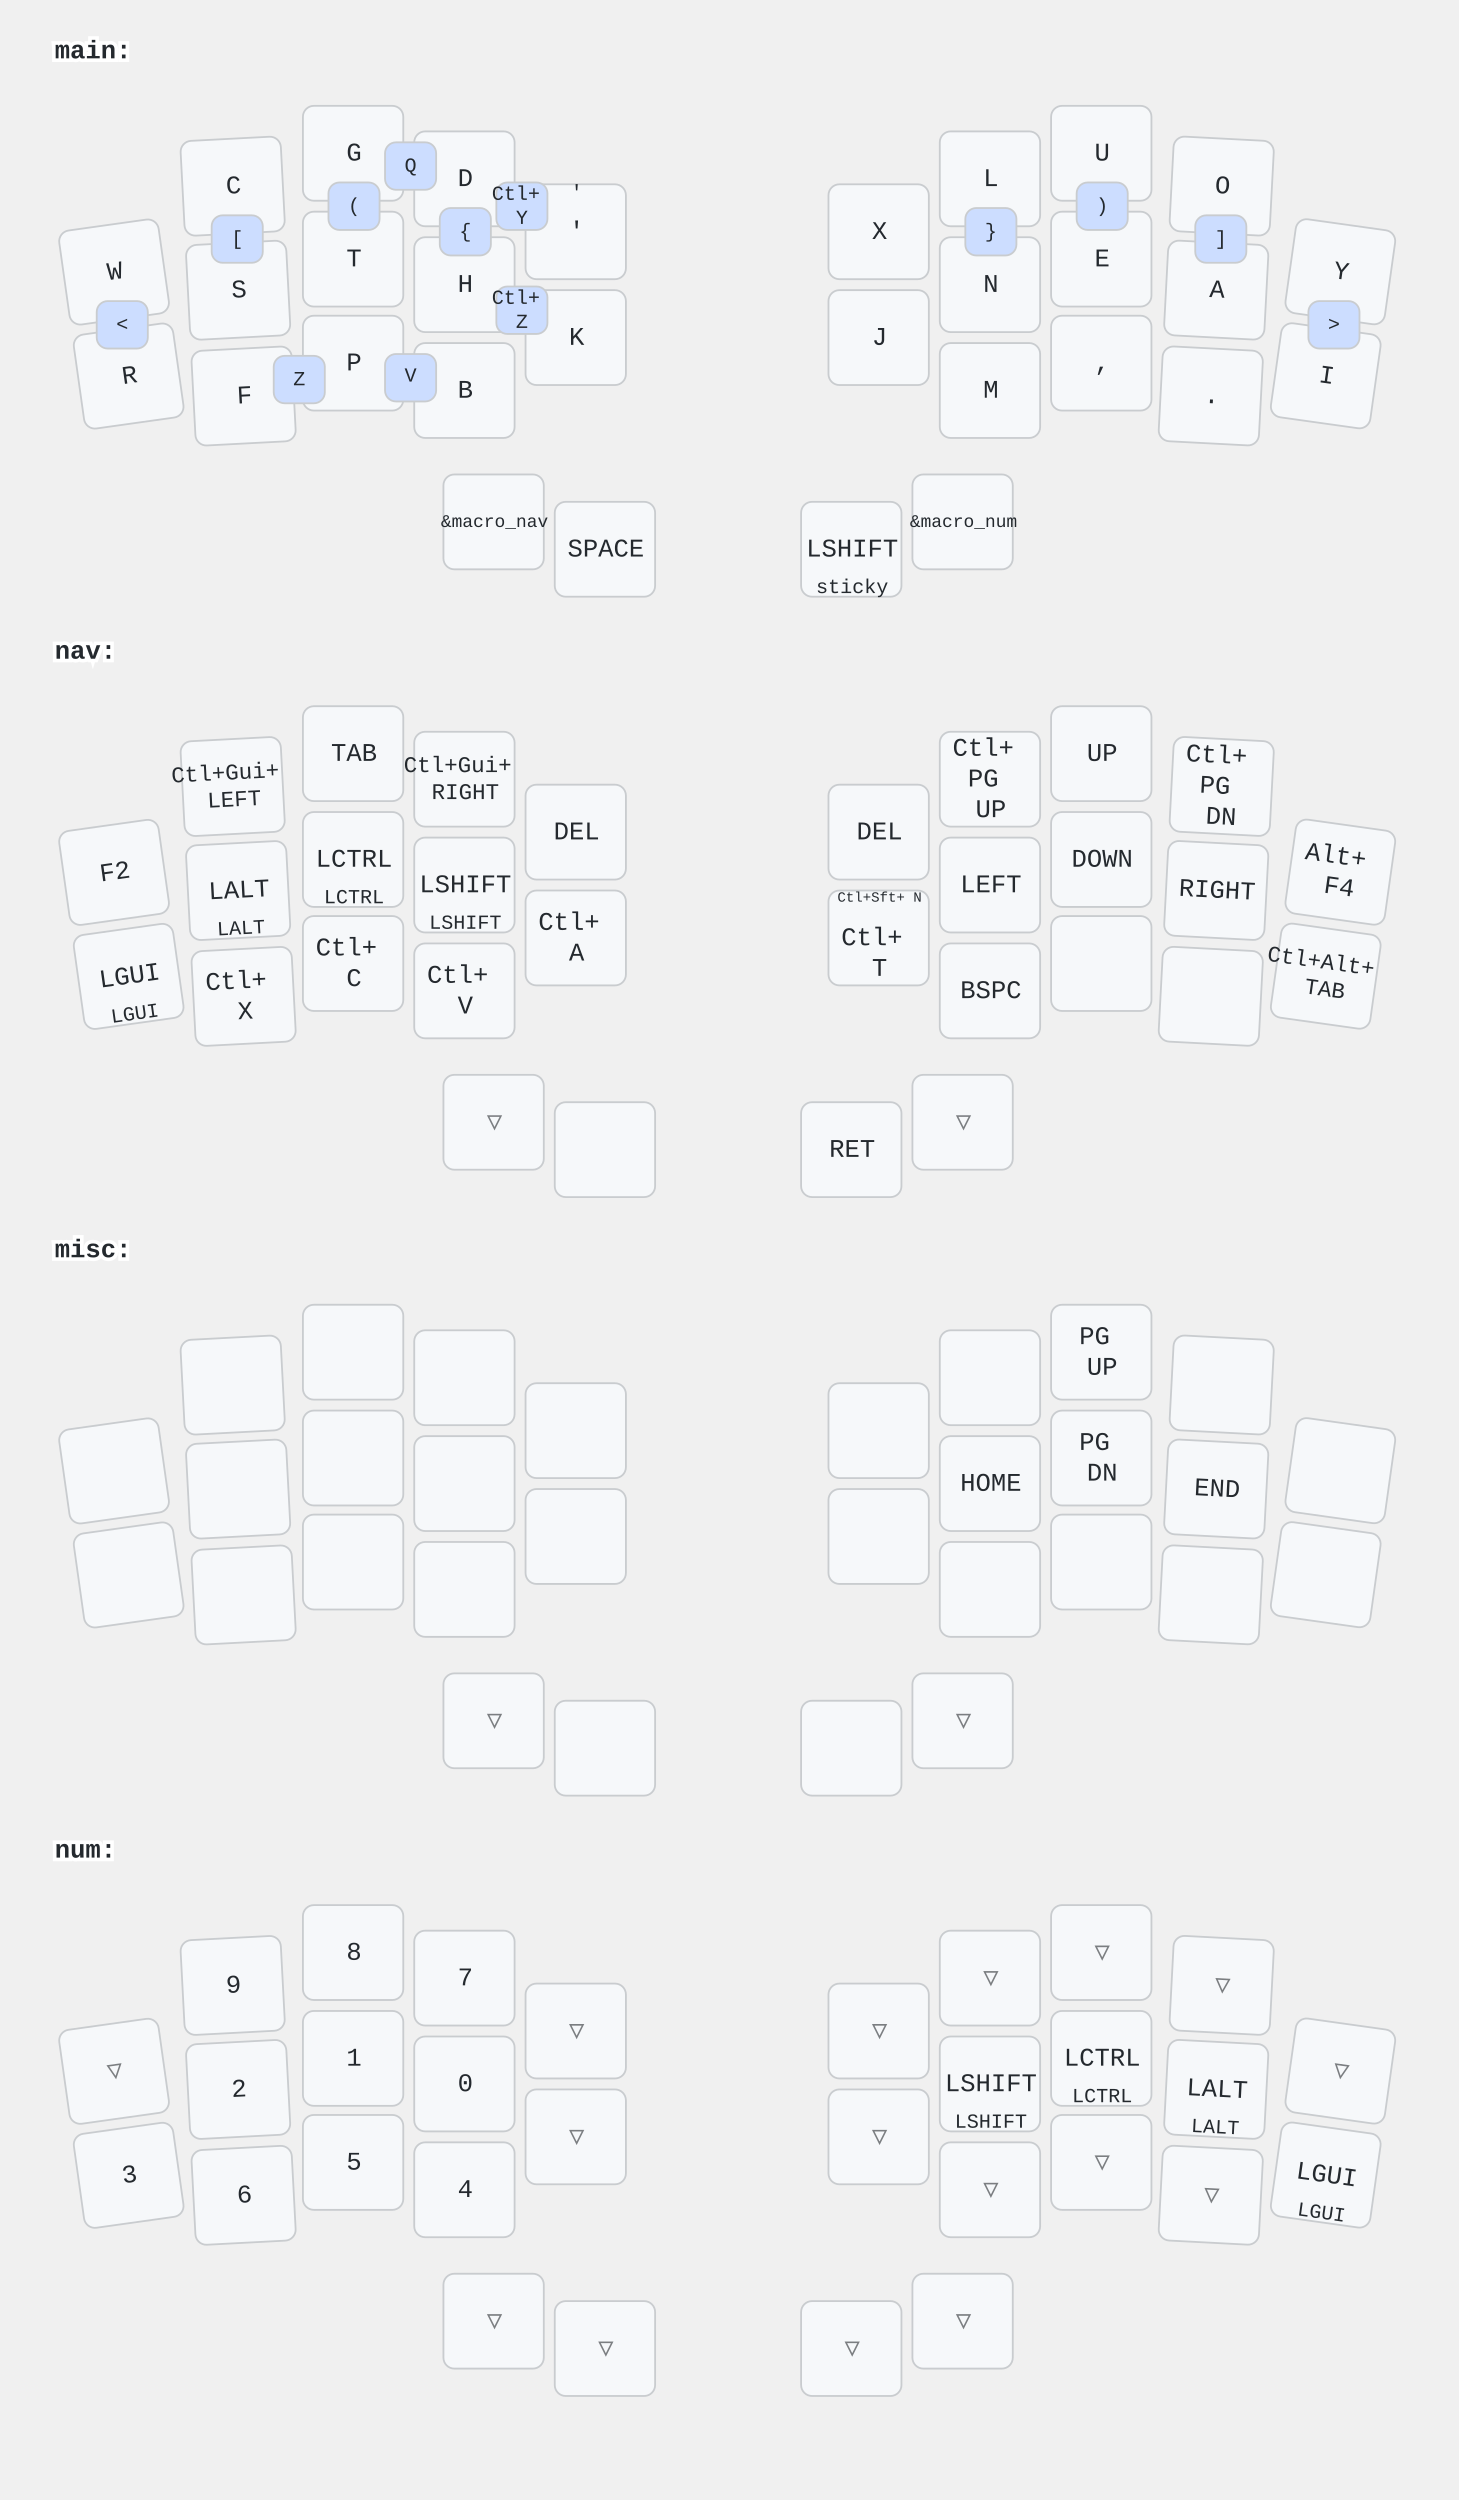
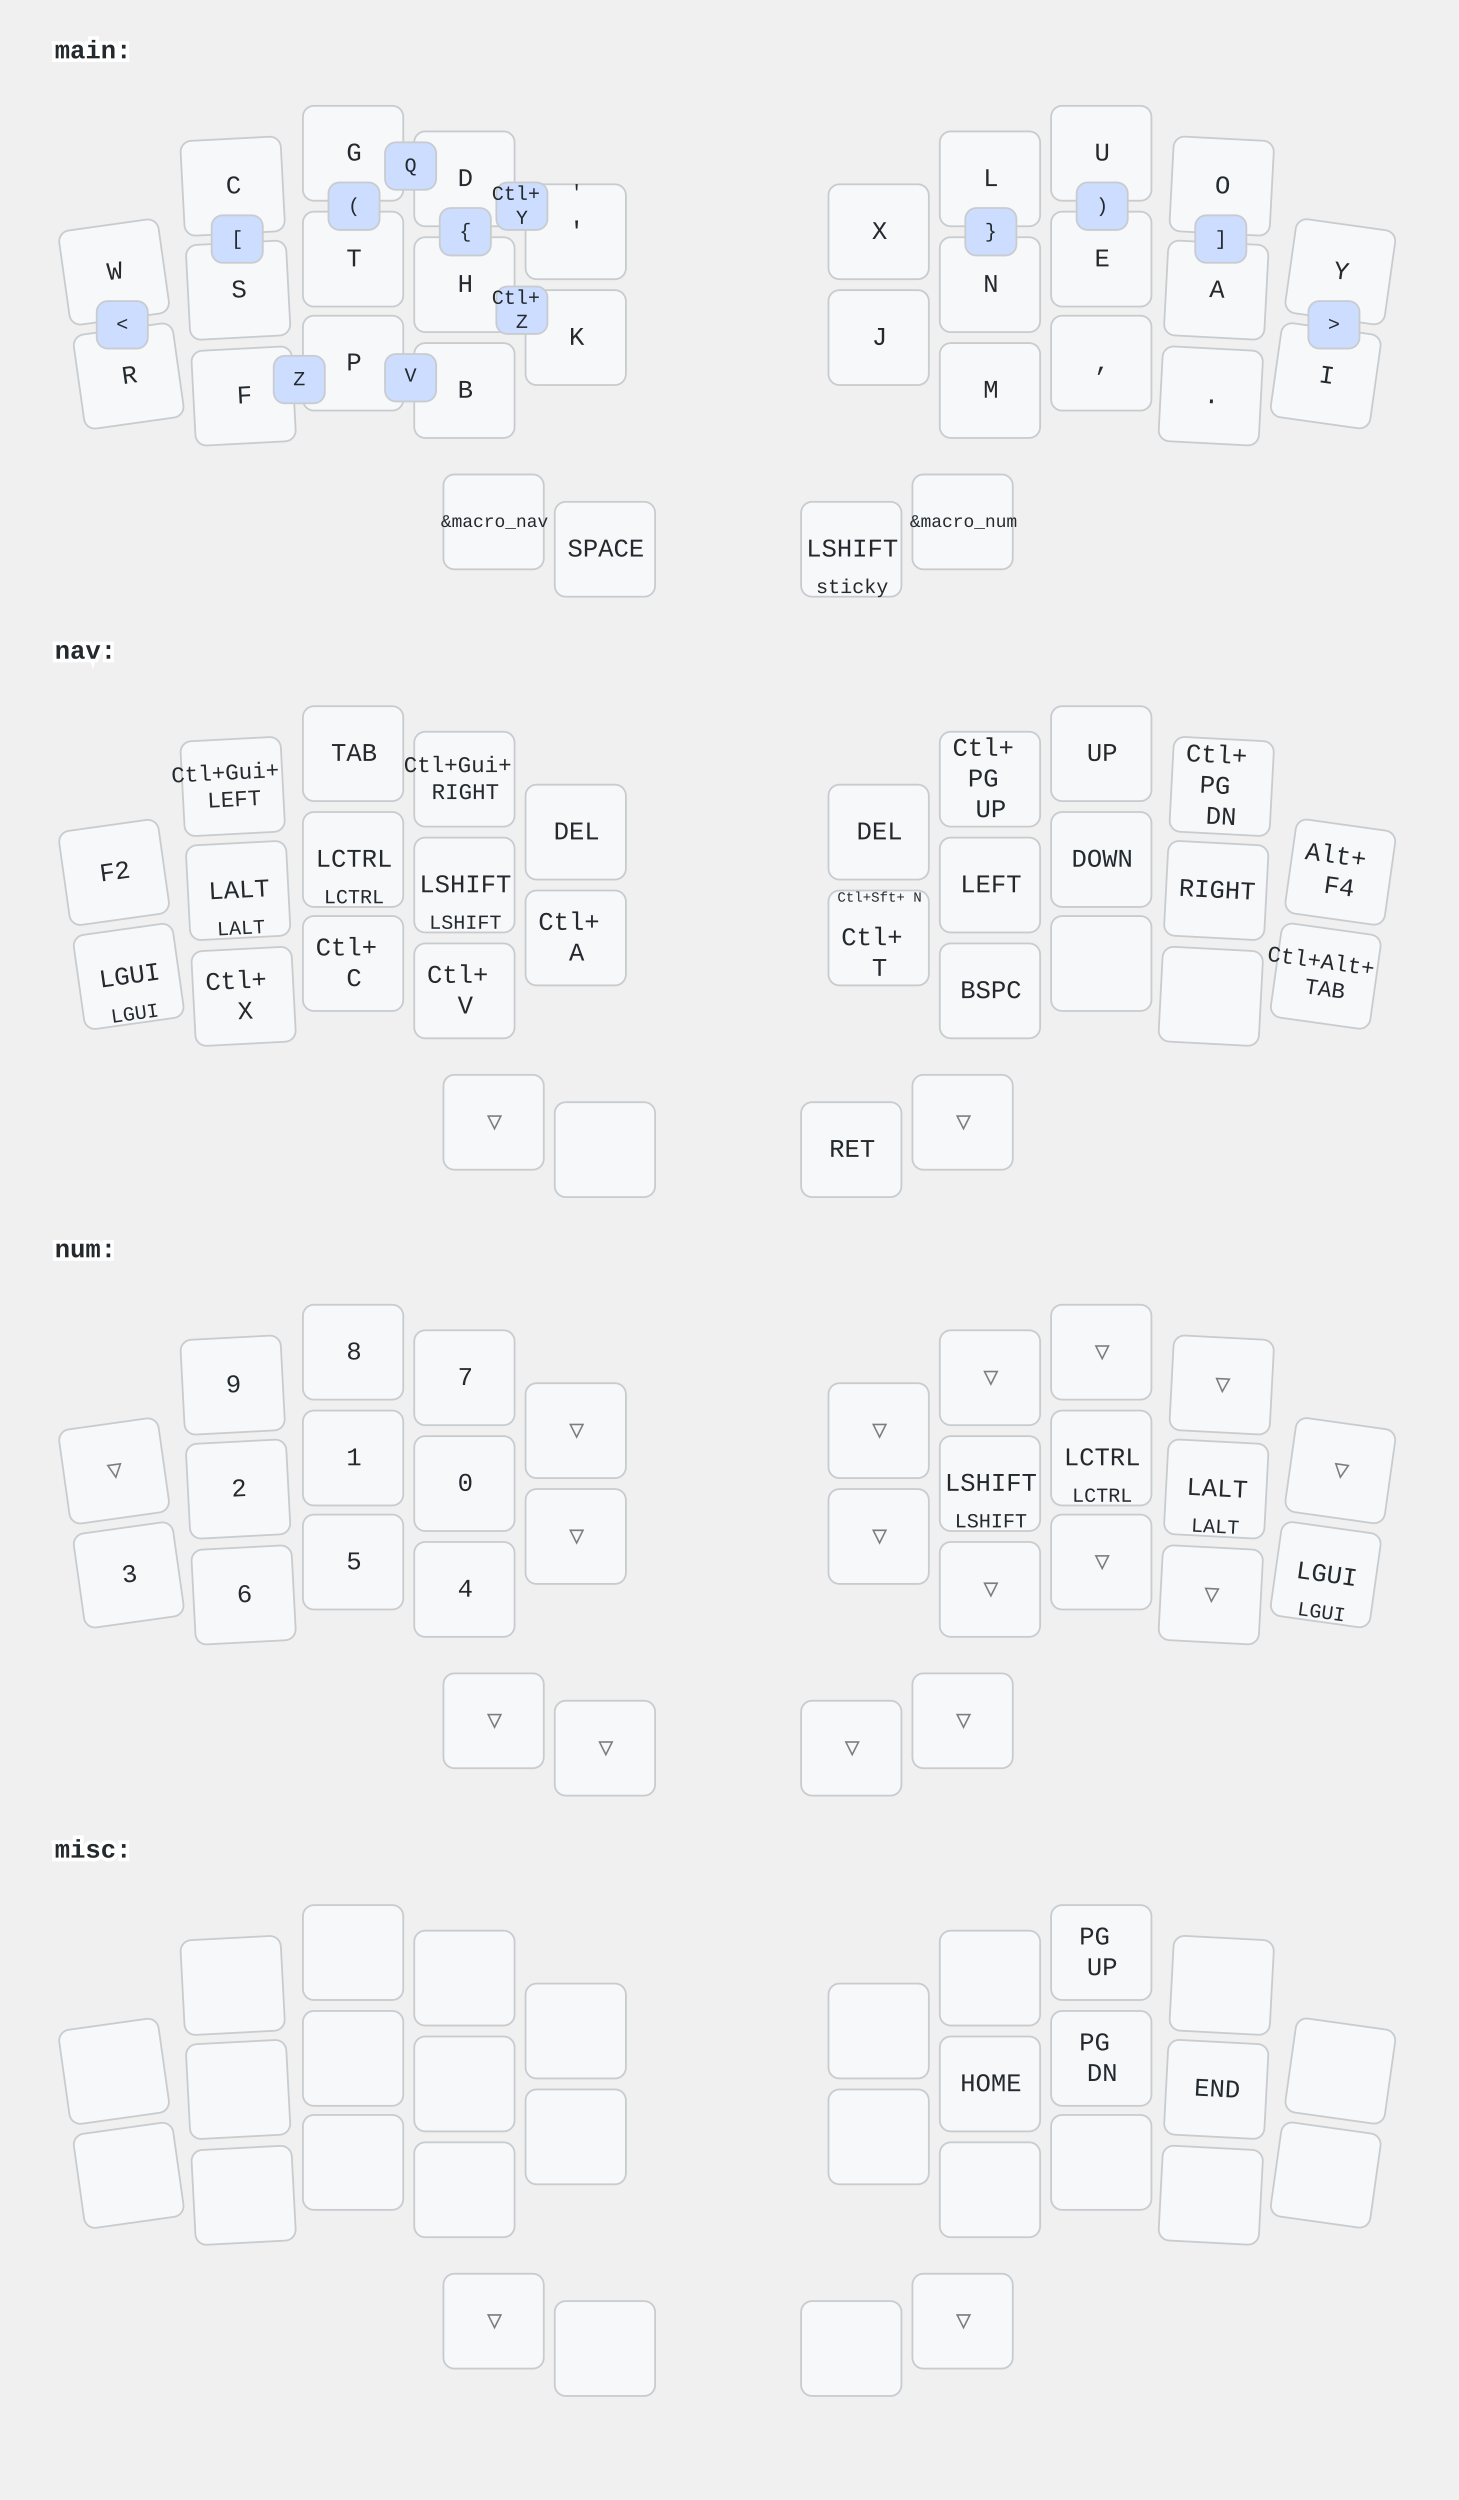
<svg xmlns="http://www.w3.org/2000/svg" width="799" height="1370" viewBox="0 0 799 1370" class="keymap">
  <style>/* inherit to force styles through use tags */
svg path {
    fill: inherit;
}

/* font and background color specifications */
svg.keymap {
    font-family: SFMono-Regular,Consolas,Liberation Mono,Menlo,monospace;
    font-size: 14px;
    font-kerning: normal;
    text-rendering: optimizeLegibility;
    fill: #24292e;
}

/* default key styling */
rect.key {
    fill: #f6f8fa;
}

rect.key, rect.combo {
    stroke: #c9cccf;
    stroke-width: 1;
}

/* default key side styling, only used is draw_key_sides is set */
rect.side {
    filter: brightness(90%);
}

/* color accent for combo boxes */
rect.combo, rect.combo-separate {
    fill: #cdf;
}

/* color accent for held keys */
rect.held, rect.combo.held {
    fill: #fdd;
}

/* color accent for ghost (optional) keys */
rect.ghost, rect.combo.ghost {
    stroke-dasharray: 4, 4;
    stroke-width: 2;
}

text {
    text-anchor: middle;
    dominant-baseline: middle;
}

/* styling for layer labels */
text.label {
    font-weight: bold;
    text-anchor: start;
    stroke: white;
    stroke-width: 4;
    paint-order: stroke;
}

/* styling for optional footer */
text.footer {
    text-anchor: end;
    dominant-baseline: auto;
    stroke: white;
    stroke-width: 4;
    paint-order: stroke;
}

/* styling for combo tap, and key hold/shifted label text */
text.combo, text.hold, text.shifted {
    font-size: 11px;
}

text.hold {
    text-anchor: middle;
    dominant-baseline: auto;
}

text.shifted {
    text-anchor: middle;
    dominant-baseline: hanging;
}

text.layer-activator {
    text-decoration: underline;
}

/* styling for hold/shifted label text in combo box */
text.combo.hold, text.combo.shifted {
    font-size: 8px;
}

/* lighter symbol for transparent keys */
text.trans {
    fill: #7b7e81;
}

/* styling for combo dendrons */
path.combo {
    stroke-width: 1;
    stroke: gray;
    fill: none;
}

/* Start Tabler Icons Cleanup */
/* cannot use height/width with glyphs */
.icon-tabler &gt; path {
    fill: inherit;
    stroke: inherit;
    stroke-width: 2;
}
/* hide tabler's default box */
.icon-tabler &gt; path[stroke="none"][fill="none"] {
    visibility: hidden;
}
/* End Tabler Icons Cleanup */
</style>
  <g transform="translate(30, 0)" class="layer-main">
    <text x="0" y="28" class="label" id="main">main:</text>
    <g transform="translate(0, 56)">
      <g transform="translate(33, 93) rotate(-8.0)" class="key keypos-0">
        <rect rx="6" ry="6" x="-28" y="-26" width="55" height="52" class="key" />
        <text x="0" y="0" class="key tap">W</text>
      </g>
      <g transform="translate(98, 46) rotate(-3.0)" class="key keypos-1">
        <rect rx="6" ry="6" x="-28" y="-26" width="55" height="52" class="key" />
        <text x="0" y="0" class="key tap">C</text>
      </g>
      <g transform="translate(164, 28)" class="key keypos-2">
        <rect rx="6" ry="6" x="-28" y="-26" width="55" height="52" class="key" />
        <text x="0" y="0" class="key tap">G</text>
      </g>
      <g transform="translate(225, 42)" class="key keypos-3">
        <rect rx="6" ry="6" x="-28" y="-26" width="55" height="52" class="key" />
        <text x="0" y="0" class="key tap">D</text>
      </g>
      <g transform="translate(286, 71)" class="key keypos-4">
        <rect rx="6" ry="6" x="-28" y="-26" width="55" height="52" class="key" />
        <text x="0" y="0" class="key tap">'</text>
        <text x="0" y="-24" class="key shifted">'</text>
      </g>
      <g transform="translate(452, 71)" class="key keypos-5">
        <rect rx="6" ry="6" x="-28" y="-26" width="55" height="52" class="key" />
        <text x="0" y="0" class="key tap">X</text>
      </g>
      <g transform="translate(513, 42)" class="key keypos-6">
        <rect rx="6" ry="6" x="-28" y="-26" width="55" height="52" class="key" />
        <text x="0" y="0" class="key tap">L</text>
      </g>
      <g transform="translate(574, 28)" class="key keypos-7">
        <rect rx="6" ry="6" x="-28" y="-26" width="55" height="52" class="key" />
        <text x="0" y="0" class="key tap">U</text>
      </g>
      <g transform="translate(640, 46) rotate(3.0)" class="key keypos-8">
        <rect rx="6" ry="6" x="-28" y="-26" width="55" height="52" class="key" />
        <text x="0" y="0" class="key tap">O</text>
      </g>
      <g transform="translate(705, 93) rotate(8.0)" class="key keypos-9">
        <rect rx="6" ry="6" x="-28" y="-26" width="55" height="52" class="key" />
        <text x="0" y="0" class="key tap">Y</text>
      </g>
      <g transform="translate(41, 150) rotate(-8.0)" class="key keypos-10">
        <rect rx="6" ry="6" x="-28" y="-26" width="55" height="52" class="key" />
        <text x="0" y="0" class="key tap">R</text>
      </g>
      <g transform="translate(101, 103) rotate(-3.0)" class="key keypos-11">
        <rect rx="6" ry="6" x="-28" y="-26" width="55" height="52" class="key" />
        <text x="0" y="0" class="key tap">S</text>
      </g>
      <g transform="translate(164, 86)" class="key keypos-12">
        <rect rx="6" ry="6" x="-28" y="-26" width="55" height="52" class="key" />
        <text x="0" y="0" class="key tap">T</text>
      </g>
      <g transform="translate(225, 100)" class="key keypos-13">
        <rect rx="6" ry="6" x="-28" y="-26" width="55" height="52" class="key" />
        <text x="0" y="0" class="key tap">H</text>
      </g>
      <g transform="translate(286, 129)" class="key keypos-14">
        <rect rx="6" ry="6" x="-28" y="-26" width="55" height="52" class="key" />
        <text x="0" y="0" class="key tap">K</text>
      </g>
      <g transform="translate(452, 129)" class="key keypos-15">
        <rect rx="6" ry="6" x="-28" y="-26" width="55" height="52" class="key" />
        <text x="0" y="0" class="key tap">J</text>
      </g>
      <g transform="translate(513, 100)" class="key keypos-16">
        <rect rx="6" ry="6" x="-28" y="-26" width="55" height="52" class="key" />
        <text x="0" y="0" class="key tap">N</text>
      </g>
      <g transform="translate(574, 86)" class="key keypos-17">
        <rect rx="6" ry="6" x="-28" y="-26" width="55" height="52" class="key" />
        <text x="0" y="0" class="key tap">E</text>
      </g>
      <g transform="translate(637, 103) rotate(3.0)" class="key keypos-18">
        <rect rx="6" ry="6" x="-28" y="-26" width="55" height="52" class="key" />
        <text x="0" y="0" class="key tap">A</text>
      </g>
      <g transform="translate(697, 150) rotate(8.0)" class="key keypos-19">
        <rect rx="6" ry="6" x="-28" y="-26" width="55" height="52" class="key" />
        <text x="0" y="0" class="key tap">I</text>
      </g>
      <g transform="translate(104, 161) rotate(-3.0)" class="key keypos-20">
        <rect rx="6" ry="6" x="-28" y="-26" width="55" height="52" class="key" />
        <text x="0" y="0" class="key tap">F</text>
      </g>
      <g transform="translate(164, 143)" class="key keypos-21">
        <rect rx="6" ry="6" x="-28" y="-26" width="55" height="52" class="key" />
        <text x="0" y="0" class="key tap">P</text>
      </g>
      <g transform="translate(225, 158)" class="key keypos-22">
        <rect rx="6" ry="6" x="-28" y="-26" width="55" height="52" class="key" />
        <text x="0" y="0" class="key tap">B</text>
      </g>
      <g transform="translate(513, 158)" class="key keypos-23">
        <rect rx="6" ry="6" x="-28" y="-26" width="55" height="52" class="key" />
        <text x="0" y="0" class="key tap">M</text>
      </g>
      <g transform="translate(574, 143)" class="key keypos-24">
        <rect rx="6" ry="6" x="-28" y="-26" width="55" height="52" class="key" />
        <text x="0" y="0" class="key tap">,</text>
      </g>
      <g transform="translate(634, 161) rotate(3.0)" class="key keypos-25">
        <rect rx="6" ry="6" x="-28" y="-26" width="55" height="52" class="key" />
        <text x="0" y="0" class="key tap">.</text>
      </g>
      <g transform="translate(241, 230)" class="key keypos-26">
        <rect rx="6" ry="6" x="-28" y="-26" width="55" height="52" class="key" />
        <text x="0" y="0" class="key tap">
          <tspan style="font-size: 70%">&amp;macro_nav</tspan>
        </text>
      </g>
      <g transform="translate(302, 245)" class="key keypos-27">
        <rect rx="6" ry="6" x="-28" y="-26" width="55" height="52" class="key" />
        <text x="0" y="0" class="key tap">SPACE</text>
      </g>
      <g transform="translate(437, 245)" class="key keypos-28">
        <rect rx="6" ry="6" x="-28" y="-26" width="55" height="52" class="key" />
        <text x="0" y="0" class="key tap">LSHIFT</text>
        <text x="0" y="24" class="key hold">sticky</text>
      </g>
      <g transform="translate(498, 230)" class="key keypos-29">
        <rect rx="6" ry="6" x="-28" y="-26" width="55" height="52" class="key" />
        <text x="0" y="0" class="key tap">
          <tspan style="font-size: 70%">&amp;macro_num</tspan>
        </text>
      </g>
      <g class="combo combopos-0">
        <rect rx="6" ry="6" x="181" y="22" width="28" height="26" class="combo" />
        <text x="195" y="35" class="combo tap">Q</text>
      </g>
      <g class="combo combopos-1">
        <rect rx="6" ry="6" x="120" y="139" width="28" height="26" class="combo" />
        <text x="134" y="152" class="combo tap">Z</text>
      </g>
      <g class="combo combopos-2">
        <rect rx="6" ry="6" x="181" y="138" width="28" height="26" class="combo" />
        <text x="195" y="150" class="combo tap">V</text>
      </g>
      <g class="combo combopos-3">
        <rect rx="6" ry="6" x="242" y="44" width="28" height="26" class="combo" />
        <text x="256" y="57" class="combo tap">
          <tspan x="256" dy="-0.6em">Ctl+</tspan>
          <tspan x="256" dy="1.2em">Y</tspan>
        </text>
      </g>
      <g class="combo combopos-4">
        <rect rx="6" ry="6" x="242" y="101" width="28" height="26" class="combo" />
        <text x="256" y="114" class="combo tap">
          <tspan x="256" dy="-0.6em">Ctl+</tspan>
          <tspan x="256" dy="1.2em">Z</tspan>
        </text>
      </g>
      <g class="combo combopos-5">
        <rect rx="6" ry="6" x="23" y="109" width="28" height="26" class="combo" />
        <text x="37" y="122" class="combo tap">&lt;</text>
      </g>
      <g class="combo combopos-6">
        <rect rx="6" ry="6" x="86" y="62" width="28" height="26" class="combo" />
        <text x="100" y="75" class="combo tap">[</text>
      </g>
      <g class="combo combopos-7">
        <rect rx="6" ry="6" x="150" y="44" width="28" height="26" class="combo" />
        <text x="164" y="57" class="combo tap">(</text>
      </g>
      <g class="combo combopos-8">
        <rect rx="6" ry="6" x="211" y="58" width="28" height="26" class="combo" />
        <text x="225" y="71" class="combo tap">{</text>
      </g>
      <g class="combo combopos-9">
        <rect rx="6" ry="6" x="687" y="109" width="28" height="26" class="combo" />
        <text x="701" y="122" class="combo tap">&gt;</text>
      </g>
      <g class="combo combopos-10">
        <rect rx="6" ry="6" x="499" y="58" width="28" height="26" class="combo" />
        <text x="513" y="71" class="combo tap">}</text>
      </g>
      <g class="combo combopos-11">
        <rect rx="6" ry="6" x="560" y="44" width="28" height="26" class="combo" />
        <text x="574" y="57" class="combo tap">)</text>
      </g>
      <g class="combo combopos-12">
        <rect rx="6" ry="6" x="625" y="62" width="28" height="26" class="combo" />
        <text x="639" y="75" class="combo tap">]</text>
      </g>
    </g>
  </g>
  <g transform="translate(30, 329)" class="layer-nav">
    <text x="0" y="28" class="label" id="nav">nav:</text>
    <g transform="translate(0, 56)">
      <g transform="translate(33, 93) rotate(-8.0)" class="key keypos-0">
        <rect rx="6" ry="6" x="-28" y="-26" width="55" height="52" class="key" />
        <text x="0" y="0" class="key tap">F2</text>
      </g>
      <g transform="translate(98, 46) rotate(-3.0)" class="key keypos-1">
        <rect rx="6" ry="6" x="-28" y="-26" width="55" height="52" class="key" />
        <text x="0" y="0" class="key tap">
          <tspan x="0" dy="-0.6em" style="font-size: 88%">Ctl+Gui+</tspan>
          <tspan x="0" dy="1.2em" style="font-size: 88%">LEFT</tspan>
        </text>
      </g>
      <g transform="translate(164, 28)" class="key keypos-2">
        <rect rx="6" ry="6" x="-28" y="-26" width="55" height="52" class="key" />
        <text x="0" y="0" class="key tap">TAB</text>
      </g>
      <g transform="translate(225, 42)" class="key keypos-3">
        <rect rx="6" ry="6" x="-28" y="-26" width="55" height="52" class="key" />
        <text x="0" y="0" class="key tap">
          <tspan x="0" dy="-0.6em" style="font-size: 88%">Ctl+Gui+</tspan>
          <tspan x="0" dy="1.2em" style="font-size: 88%">RIGHT</tspan>
        </text>
      </g>
      <g transform="translate(286, 71)" class="key keypos-4">
        <rect rx="6" ry="6" x="-28" y="-26" width="55" height="52" class="key" />
        <text x="0" y="0" class="key tap">DEL</text>
      </g>
      <g transform="translate(452, 71)" class="key keypos-5">
        <rect rx="6" ry="6" x="-28" y="-26" width="55" height="52" class="key" />
        <text x="0" y="0" class="key tap">DEL</text>
      </g>
      <g transform="translate(513, 42)" class="key keypos-6">
        <rect rx="6" ry="6" x="-28" y="-26" width="55" height="52" class="key" />
        <text x="0" y="0" class="key tap">
          <tspan x="0" dy="-1.2em">Ctl+</tspan>
          <tspan x="0" dy="1.2em">PG</tspan>
          <tspan x="0" dy="1.2em">UP</tspan>
        </text>
      </g>
      <g transform="translate(574, 28)" class="key keypos-7">
        <rect rx="6" ry="6" x="-28" y="-26" width="55" height="52" class="key" />
        <text x="0" y="0" class="key tap">UP</text>
      </g>
      <g transform="translate(640, 46) rotate(3.0)" class="key keypos-8">
        <rect rx="6" ry="6" x="-28" y="-26" width="55" height="52" class="key" />
        <text x="0" y="0" class="key tap">
          <tspan x="0" dy="-1.2em">Ctl+</tspan>
          <tspan x="0" dy="1.2em">PG</tspan>
          <tspan x="0" dy="1.2em">DN</tspan>
        </text>
      </g>
      <g transform="translate(705, 93) rotate(8.0)" class="key keypos-9">
        <rect rx="6" ry="6" x="-28" y="-26" width="55" height="52" class="key" />
        <text x="0" y="0" class="key tap">
          <tspan x="0" dy="-0.6em">Alt+</tspan>
          <tspan x="0" dy="1.2em">F4</tspan>
        </text>
      </g>
      <g transform="translate(41, 150) rotate(-8.0)" class="key keypos-10">
        <rect rx="6" ry="6" x="-28" y="-26" width="55" height="52" class="key" />
        <text x="0" y="0" class="key tap">LGUI</text>
        <text x="0" y="24" class="key hold">LGUI</text>
      </g>
      <g transform="translate(101, 103) rotate(-3.0)" class="key keypos-11">
        <rect rx="6" ry="6" x="-28" y="-26" width="55" height="52" class="key" />
        <text x="0" y="0" class="key tap">LALT</text>
        <text x="0" y="24" class="key hold">LALT</text>
      </g>
      <g transform="translate(164, 86)" class="key keypos-12">
        <rect rx="6" ry="6" x="-28" y="-26" width="55" height="52" class="key" />
        <text x="0" y="0" class="key tap">LCTRL</text>
        <text x="0" y="24" class="key hold">LCTRL</text>
      </g>
      <g transform="translate(225, 100)" class="key keypos-13">
        <rect rx="6" ry="6" x="-28" y="-26" width="55" height="52" class="key" />
        <text x="0" y="0" class="key tap">LSHIFT</text>
        <text x="0" y="24" class="key hold">LSHIFT</text>
      </g>
      <g transform="translate(286, 129)" class="key keypos-14">
        <rect rx="6" ry="6" x="-28" y="-26" width="55" height="52" class="key" />
        <text x="0" y="0" class="key tap">
          <tspan x="0" dy="-0.6em">Ctl+</tspan>
          <tspan x="0" dy="1.2em">A</tspan>
        </text>
      </g>
      <g transform="translate(452, 129)" class="key keypos-15">
        <rect rx="6" ry="6" x="-28" y="-26" width="55" height="52" class="key" />
        <text x="0" y="0" class="key tap">
          <tspan x="0" dy="-0.0em">Ctl+</tspan>
          <tspan x="0" dy="1.2em">T</tspan>
        </text>
        <text x="0" y="-24" class="key shifted">
          <tspan style="font-size: 70%">Ctl+Sft+ N</tspan>
        </text>
      </g>
      <g transform="translate(513, 100)" class="key keypos-16">
        <rect rx="6" ry="6" x="-28" y="-26" width="55" height="52" class="key" />
        <text x="0" y="0" class="key tap">LEFT</text>
      </g>
      <g transform="translate(574, 86)" class="key keypos-17">
        <rect rx="6" ry="6" x="-28" y="-26" width="55" height="52" class="key" />
        <text x="0" y="0" class="key tap">DOWN</text>
      </g>
      <g transform="translate(637, 103) rotate(3.0)" class="key keypos-18">
        <rect rx="6" ry="6" x="-28" y="-26" width="55" height="52" class="key" />
        <text x="0" y="0" class="key tap">RIGHT</text>
      </g>
      <g transform="translate(697, 150) rotate(8.0)" class="key keypos-19">
        <rect rx="6" ry="6" x="-28" y="-26" width="55" height="52" class="key" />
        <text x="0" y="0" class="key tap">
          <tspan x="0" dy="-0.6em" style="font-size: 88%">Ctl+Alt+</tspan>
          <tspan x="0" dy="1.2em" style="font-size: 88%">TAB</tspan>
        </text>
      </g>
      <g transform="translate(104, 161) rotate(-3.0)" class="key keypos-20">
        <rect rx="6" ry="6" x="-28" y="-26" width="55" height="52" class="key" />
        <text x="0" y="0" class="key tap">
          <tspan x="0" dy="-0.6em">Ctl+</tspan>
          <tspan x="0" dy="1.2em">X</tspan>
        </text>
      </g>
      <g transform="translate(164, 143)" class="key keypos-21">
        <rect rx="6" ry="6" x="-28" y="-26" width="55" height="52" class="key" />
        <text x="0" y="0" class="key tap">
          <tspan x="0" dy="-0.6em">Ctl+</tspan>
          <tspan x="0" dy="1.2em">C</tspan>
        </text>
      </g>
      <g transform="translate(225, 158)" class="key keypos-22">
        <rect rx="6" ry="6" x="-28" y="-26" width="55" height="52" class="key" />
        <text x="0" y="0" class="key tap">
          <tspan x="0" dy="-0.6em">Ctl+</tspan>
          <tspan x="0" dy="1.2em">V</tspan>
        </text>
      </g>
      <g transform="translate(513, 158)" class="key keypos-23">
        <rect rx="6" ry="6" x="-28" y="-26" width="55" height="52" class="key" />
        <text x="0" y="0" class="key tap">BSPC</text>
      </g>
      <g transform="translate(574, 143)" class="key keypos-24">
        <rect rx="6" ry="6" x="-28" y="-26" width="55" height="52" class="key" />
      </g>
      <g transform="translate(634, 161) rotate(3.0)" class="key keypos-25">
        <rect rx="6" ry="6" x="-28" y="-26" width="55" height="52" class="key" />
      </g>
      <g transform="translate(241, 230)" class="key trans keypos-26">
        <rect rx="6" ry="6" x="-28" y="-26" width="55" height="52" class="key trans" />
        <text x="0" y="0" class="key trans tap">▽</text>
      </g>
      <g transform="translate(302, 245)" class="key keypos-27">
        <rect rx="6" ry="6" x="-28" y="-26" width="55" height="52" class="key" />
      </g>
      <g transform="translate(437, 245)" class="key keypos-28">
        <rect rx="6" ry="6" x="-28" y="-26" width="55" height="52" class="key" />
        <text x="0" y="0" class="key tap">RET</text>
      </g>
      <g transform="translate(498, 230)" class="key trans keypos-29">
        <rect rx="6" ry="6" x="-28" y="-26" width="55" height="52" class="key trans" />
        <text x="0" y="0" class="key trans tap">▽</text>
      </g>
    </g>
  </g>
-   <g transform="translate(30, 657)" class="layer-misc">
+   <g transform="translate(30, 657)" class="layer-num">
+     <text x="0" y="28" class="label" id="num">num:</text>
+     <g transform="translate(0, 56)">
+       <g transform="translate(33, 93) rotate(-8.0)" class="key trans keypos-0">
+         <rect rx="6" ry="6" x="-28" y="-26" width="55" height="52" class="key trans" />
+         <text x="0" y="0" class="key trans tap">▽</text>
+       </g>
+       <g transform="translate(98, 46) rotate(-3.0)" class="key keypos-1">
+         <rect rx="6" ry="6" x="-28" y="-26" width="55" height="52" class="key" />
+         <text x="0" y="0" class="key tap">9</text>
+       </g>
+       <g transform="translate(164, 28)" class="key keypos-2">
+         <rect rx="6" ry="6" x="-28" y="-26" width="55" height="52" class="key" />
+         <text x="0" y="0" class="key tap">8</text>
+       </g>
+       <g transform="translate(225, 42)" class="key keypos-3">
+         <rect rx="6" ry="6" x="-28" y="-26" width="55" height="52" class="key" />
+         <text x="0" y="0" class="key tap">7</text>
+       </g>
+       <g transform="translate(286, 71)" class="key trans keypos-4">
+         <rect rx="6" ry="6" x="-28" y="-26" width="55" height="52" class="key trans" />
+         <text x="0" y="0" class="key trans tap">▽</text>
+       </g>
+       <g transform="translate(452, 71)" class="key trans keypos-5">
+         <rect rx="6" ry="6" x="-28" y="-26" width="55" height="52" class="key trans" />
+         <text x="0" y="0" class="key trans tap">▽</text>
+       </g>
+       <g transform="translate(513, 42)" class="key trans keypos-6">
+         <rect rx="6" ry="6" x="-28" y="-26" width="55" height="52" class="key trans" />
+         <text x="0" y="0" class="key trans tap">▽</text>
+       </g>
+       <g transform="translate(574, 28)" class="key trans keypos-7">
+         <rect rx="6" ry="6" x="-28" y="-26" width="55" height="52" class="key trans" />
+         <text x="0" y="0" class="key trans tap">▽</text>
+       </g>
+       <g transform="translate(640, 46) rotate(3.0)" class="key trans keypos-8">
+         <rect rx="6" ry="6" x="-28" y="-26" width="55" height="52" class="key trans" />
+         <text x="0" y="0" class="key trans tap">▽</text>
+       </g>
+       <g transform="translate(705, 93) rotate(8.0)" class="key trans keypos-9">
+         <rect rx="6" ry="6" x="-28" y="-26" width="55" height="52" class="key trans" />
+         <text x="0" y="0" class="key trans tap">▽</text>
+       </g>
+       <g transform="translate(41, 150) rotate(-8.0)" class="key keypos-10">
+         <rect rx="6" ry="6" x="-28" y="-26" width="55" height="52" class="key" />
+         <text x="0" y="0" class="key tap">3</text>
+       </g>
+       <g transform="translate(101, 103) rotate(-3.0)" class="key keypos-11">
+         <rect rx="6" ry="6" x="-28" y="-26" width="55" height="52" class="key" />
+         <text x="0" y="0" class="key tap">2</text>
+       </g>
+       <g transform="translate(164, 86)" class="key keypos-12">
+         <rect rx="6" ry="6" x="-28" y="-26" width="55" height="52" class="key" />
+         <text x="0" y="0" class="key tap">1</text>
+       </g>
+       <g transform="translate(225, 100)" class="key keypos-13">
+         <rect rx="6" ry="6" x="-28" y="-26" width="55" height="52" class="key" />
+         <text x="0" y="0" class="key tap">0</text>
+       </g>
+       <g transform="translate(286, 129)" class="key trans keypos-14">
+         <rect rx="6" ry="6" x="-28" y="-26" width="55" height="52" class="key trans" />
+         <text x="0" y="0" class="key trans tap">▽</text>
+       </g>
+       <g transform="translate(452, 129)" class="key trans keypos-15">
+         <rect rx="6" ry="6" x="-28" y="-26" width="55" height="52" class="key trans" />
+         <text x="0" y="0" class="key trans tap">▽</text>
+       </g>
+       <g transform="translate(513, 100)" class="key keypos-16">
+         <rect rx="6" ry="6" x="-28" y="-26" width="55" height="52" class="key" />
+         <text x="0" y="0" class="key tap">LSHIFT</text>
+         <text x="0" y="24" class="key hold">LSHIFT</text>
+       </g>
+       <g transform="translate(574, 86)" class="key keypos-17">
+         <rect rx="6" ry="6" x="-28" y="-26" width="55" height="52" class="key" />
+         <text x="0" y="0" class="key tap">LCTRL</text>
+         <text x="0" y="24" class="key hold">LCTRL</text>
+       </g>
+       <g transform="translate(637, 103) rotate(3.0)" class="key keypos-18">
+         <rect rx="6" ry="6" x="-28" y="-26" width="55" height="52" class="key" />
+         <text x="0" y="0" class="key tap">LALT</text>
+         <text x="0" y="24" class="key hold">LALT</text>
+       </g>
+       <g transform="translate(697, 150) rotate(8.0)" class="key keypos-19">
+         <rect rx="6" ry="6" x="-28" y="-26" width="55" height="52" class="key" />
+         <text x="0" y="0" class="key tap">LGUI</text>
+         <text x="0" y="24" class="key hold">LGUI</text>
+       </g>
+       <g transform="translate(104, 161) rotate(-3.0)" class="key keypos-20">
+         <rect rx="6" ry="6" x="-28" y="-26" width="55" height="52" class="key" />
+         <text x="0" y="0" class="key tap">6</text>
+       </g>
+       <g transform="translate(164, 143)" class="key keypos-21">
+         <rect rx="6" ry="6" x="-28" y="-26" width="55" height="52" class="key" />
+         <text x="0" y="0" class="key tap">5</text>
+       </g>
+       <g transform="translate(225, 158)" class="key keypos-22">
+         <rect rx="6" ry="6" x="-28" y="-26" width="55" height="52" class="key" />
+         <text x="0" y="0" class="key tap">4</text>
+       </g>
+       <g transform="translate(513, 158)" class="key trans keypos-23">
+         <rect rx="6" ry="6" x="-28" y="-26" width="55" height="52" class="key trans" />
+         <text x="0" y="0" class="key trans tap">▽</text>
+       </g>
+       <g transform="translate(574, 143)" class="key trans keypos-24">
+         <rect rx="6" ry="6" x="-28" y="-26" width="55" height="52" class="key trans" />
+         <text x="0" y="0" class="key trans tap">▽</text>
+       </g>
+       <g transform="translate(634, 161) rotate(3.0)" class="key trans keypos-25">
+         <rect rx="6" ry="6" x="-28" y="-26" width="55" height="52" class="key trans" />
+         <text x="0" y="0" class="key trans tap">▽</text>
+       </g>
+       <g transform="translate(241, 230)" class="key trans keypos-26">
+         <rect rx="6" ry="6" x="-28" y="-26" width="55" height="52" class="key trans" />
+         <text x="0" y="0" class="key trans tap">▽</text>
+       </g>
+       <g transform="translate(302, 245)" class="key trans keypos-27">
+         <rect rx="6" ry="6" x="-28" y="-26" width="55" height="52" class="key trans" />
+         <text x="0" y="0" class="key trans tap">▽</text>
+       </g>
+       <g transform="translate(437, 245)" class="key trans keypos-28">
+         <rect rx="6" ry="6" x="-28" y="-26" width="55" height="52" class="key trans" />
+         <text x="0" y="0" class="key trans tap">▽</text>
+       </g>
+       <g transform="translate(498, 230)" class="key trans keypos-29">
+         <rect rx="6" ry="6" x="-28" y="-26" width="55" height="52" class="key trans" />
+         <text x="0" y="0" class="key trans tap">▽</text>
+       </g>
+     </g>
+   </g>
+   <g transform="translate(30, 986)" class="layer-misc">
    <text x="0" y="28" class="label" id="misc">misc:</text>
    <g transform="translate(0, 56)">
      <g transform="translate(33, 93) rotate(-8.0)" class="key keypos-0">
        <rect rx="6" ry="6" x="-28" y="-26" width="55" height="52" class="key" />
      </g>
      <g transform="translate(98, 46) rotate(-3.0)" class="key keypos-1">
        <rect rx="6" ry="6" x="-28" y="-26" width="55" height="52" class="key" />
      </g>
      <g transform="translate(164, 28)" class="key keypos-2">
        <rect rx="6" ry="6" x="-28" y="-26" width="55" height="52" class="key" />
      </g>
      <g transform="translate(225, 42)" class="key keypos-3">
        <rect rx="6" ry="6" x="-28" y="-26" width="55" height="52" class="key" />
      </g>
      <g transform="translate(286, 71)" class="key keypos-4">
        <rect rx="6" ry="6" x="-28" y="-26" width="55" height="52" class="key" />
      </g>
      <g transform="translate(452, 71)" class="key keypos-5">
        <rect rx="6" ry="6" x="-28" y="-26" width="55" height="52" class="key" />
      </g>
      <g transform="translate(513, 42)" class="key keypos-6">
        <rect rx="6" ry="6" x="-28" y="-26" width="55" height="52" class="key" />
      </g>
      <g transform="translate(574, 28)" class="key keypos-7">
        <rect rx="6" ry="6" x="-28" y="-26" width="55" height="52" class="key" />
        <text x="0" y="0" class="key tap">
          <tspan x="0" dy="-0.6em">PG</tspan>
          <tspan x="0" dy="1.2em">UP</tspan>
        </text>
      </g>
      <g transform="translate(640, 46) rotate(3.0)" class="key keypos-8">
        <rect rx="6" ry="6" x="-28" y="-26" width="55" height="52" class="key" />
      </g>
      <g transform="translate(705, 93) rotate(8.0)" class="key keypos-9">
        <rect rx="6" ry="6" x="-28" y="-26" width="55" height="52" class="key" />
      </g>
      <g transform="translate(41, 150) rotate(-8.0)" class="key keypos-10">
        <rect rx="6" ry="6" x="-28" y="-26" width="55" height="52" class="key" />
      </g>
      <g transform="translate(101, 103) rotate(-3.0)" class="key keypos-11">
        <rect rx="6" ry="6" x="-28" y="-26" width="55" height="52" class="key" />
      </g>
      <g transform="translate(164, 86)" class="key keypos-12">
        <rect rx="6" ry="6" x="-28" y="-26" width="55" height="52" class="key" />
      </g>
      <g transform="translate(225, 100)" class="key keypos-13">
        <rect rx="6" ry="6" x="-28" y="-26" width="55" height="52" class="key" />
      </g>
      <g transform="translate(286, 129)" class="key keypos-14">
        <rect rx="6" ry="6" x="-28" y="-26" width="55" height="52" class="key" />
      </g>
      <g transform="translate(452, 129)" class="key keypos-15">
        <rect rx="6" ry="6" x="-28" y="-26" width="55" height="52" class="key" />
      </g>
      <g transform="translate(513, 100)" class="key keypos-16">
        <rect rx="6" ry="6" x="-28" y="-26" width="55" height="52" class="key" />
        <text x="0" y="0" class="key tap">HOME</text>
      </g>
      <g transform="translate(574, 86)" class="key keypos-17">
        <rect rx="6" ry="6" x="-28" y="-26" width="55" height="52" class="key" />
        <text x="0" y="0" class="key tap">
          <tspan x="0" dy="-0.6em">PG</tspan>
          <tspan x="0" dy="1.2em">DN</tspan>
        </text>
      </g>
      <g transform="translate(637, 103) rotate(3.0)" class="key keypos-18">
        <rect rx="6" ry="6" x="-28" y="-26" width="55" height="52" class="key" />
        <text x="0" y="0" class="key tap">END</text>
      </g>
      <g transform="translate(697, 150) rotate(8.0)" class="key keypos-19">
        <rect rx="6" ry="6" x="-28" y="-26" width="55" height="52" class="key" />
      </g>
      <g transform="translate(104, 161) rotate(-3.0)" class="key keypos-20">
        <rect rx="6" ry="6" x="-28" y="-26" width="55" height="52" class="key" />
      </g>
      <g transform="translate(164, 143)" class="key keypos-21">
        <rect rx="6" ry="6" x="-28" y="-26" width="55" height="52" class="key" />
      </g>
      <g transform="translate(225, 158)" class="key keypos-22">
        <rect rx="6" ry="6" x="-28" y="-26" width="55" height="52" class="key" />
      </g>
      <g transform="translate(513, 158)" class="key keypos-23">
        <rect rx="6" ry="6" x="-28" y="-26" width="55" height="52" class="key" />
      </g>
      <g transform="translate(574, 143)" class="key keypos-24">
        <rect rx="6" ry="6" x="-28" y="-26" width="55" height="52" class="key" />
      </g>
      <g transform="translate(634, 161) rotate(3.0)" class="key keypos-25">
        <rect rx="6" ry="6" x="-28" y="-26" width="55" height="52" class="key" />
      </g>
      <g transform="translate(241, 230)" class="key trans keypos-26">
        <rect rx="6" ry="6" x="-28" y="-26" width="55" height="52" class="key trans" />
        <text x="0" y="0" class="key trans tap">▽</text>
      </g>
      <g transform="translate(302, 245)" class="key keypos-27">
        <rect rx="6" ry="6" x="-28" y="-26" width="55" height="52" class="key" />
      </g>
      <g transform="translate(437, 245)" class="key keypos-28">
        <rect rx="6" ry="6" x="-28" y="-26" width="55" height="52" class="key" />
      </g>
      <g transform="translate(498, 230)" class="key trans keypos-29">
        <rect rx="6" ry="6" x="-28" y="-26" width="55" height="52" class="key trans" />
        <text x="0" y="0" class="key trans tap">▽</text>
      </g>
    </g>
  </g>
-   <g transform="translate(30, 986)" class="layer-num">
-     <text x="0" y="28" class="label" id="num">num:</text>
-     <g transform="translate(0, 56)">
-       <g transform="translate(33, 93) rotate(-8.0)" class="key trans keypos-0">
-         <rect rx="6" ry="6" x="-28" y="-26" width="55" height="52" class="key trans" />
-         <text x="0" y="0" class="key trans tap">▽</text>
-       </g>
-       <g transform="translate(98, 46) rotate(-3.0)" class="key keypos-1">
-         <rect rx="6" ry="6" x="-28" y="-26" width="55" height="52" class="key" />
-         <text x="0" y="0" class="key tap">9</text>
-       </g>
-       <g transform="translate(164, 28)" class="key keypos-2">
-         <rect rx="6" ry="6" x="-28" y="-26" width="55" height="52" class="key" />
-         <text x="0" y="0" class="key tap">8</text>
-       </g>
-       <g transform="translate(225, 42)" class="key keypos-3">
-         <rect rx="6" ry="6" x="-28" y="-26" width="55" height="52" class="key" />
-         <text x="0" y="0" class="key tap">7</text>
-       </g>
-       <g transform="translate(286, 71)" class="key trans keypos-4">
-         <rect rx="6" ry="6" x="-28" y="-26" width="55" height="52" class="key trans" />
-         <text x="0" y="0" class="key trans tap">▽</text>
-       </g>
-       <g transform="translate(452, 71)" class="key trans keypos-5">
-         <rect rx="6" ry="6" x="-28" y="-26" width="55" height="52" class="key trans" />
-         <text x="0" y="0" class="key trans tap">▽</text>
-       </g>
-       <g transform="translate(513, 42)" class="key trans keypos-6">
-         <rect rx="6" ry="6" x="-28" y="-26" width="55" height="52" class="key trans" />
-         <text x="0" y="0" class="key trans tap">▽</text>
-       </g>
-       <g transform="translate(574, 28)" class="key trans keypos-7">
-         <rect rx="6" ry="6" x="-28" y="-26" width="55" height="52" class="key trans" />
-         <text x="0" y="0" class="key trans tap">▽</text>
-       </g>
-       <g transform="translate(640, 46) rotate(3.0)" class="key trans keypos-8">
-         <rect rx="6" ry="6" x="-28" y="-26" width="55" height="52" class="key trans" />
-         <text x="0" y="0" class="key trans tap">▽</text>
-       </g>
-       <g transform="translate(705, 93) rotate(8.0)" class="key trans keypos-9">
-         <rect rx="6" ry="6" x="-28" y="-26" width="55" height="52" class="key trans" />
-         <text x="0" y="0" class="key trans tap">▽</text>
-       </g>
-       <g transform="translate(41, 150) rotate(-8.0)" class="key keypos-10">
-         <rect rx="6" ry="6" x="-28" y="-26" width="55" height="52" class="key" />
-         <text x="0" y="0" class="key tap">3</text>
-       </g>
-       <g transform="translate(101, 103) rotate(-3.0)" class="key keypos-11">
-         <rect rx="6" ry="6" x="-28" y="-26" width="55" height="52" class="key" />
-         <text x="0" y="0" class="key tap">2</text>
-       </g>
-       <g transform="translate(164, 86)" class="key keypos-12">
-         <rect rx="6" ry="6" x="-28" y="-26" width="55" height="52" class="key" />
-         <text x="0" y="0" class="key tap">1</text>
-       </g>
-       <g transform="translate(225, 100)" class="key keypos-13">
-         <rect rx="6" ry="6" x="-28" y="-26" width="55" height="52" class="key" />
-         <text x="0" y="0" class="key tap">0</text>
-       </g>
-       <g transform="translate(286, 129)" class="key trans keypos-14">
-         <rect rx="6" ry="6" x="-28" y="-26" width="55" height="52" class="key trans" />
-         <text x="0" y="0" class="key trans tap">▽</text>
-       </g>
-       <g transform="translate(452, 129)" class="key trans keypos-15">
-         <rect rx="6" ry="6" x="-28" y="-26" width="55" height="52" class="key trans" />
-         <text x="0" y="0" class="key trans tap">▽</text>
-       </g>
-       <g transform="translate(513, 100)" class="key keypos-16">
-         <rect rx="6" ry="6" x="-28" y="-26" width="55" height="52" class="key" />
-         <text x="0" y="0" class="key tap">LSHIFT</text>
-         <text x="0" y="24" class="key hold">LSHIFT</text>
-       </g>
-       <g transform="translate(574, 86)" class="key keypos-17">
-         <rect rx="6" ry="6" x="-28" y="-26" width="55" height="52" class="key" />
-         <text x="0" y="0" class="key tap">LCTRL</text>
-         <text x="0" y="24" class="key hold">LCTRL</text>
-       </g>
-       <g transform="translate(637, 103) rotate(3.0)" class="key keypos-18">
-         <rect rx="6" ry="6" x="-28" y="-26" width="55" height="52" class="key" />
-         <text x="0" y="0" class="key tap">LALT</text>
-         <text x="0" y="24" class="key hold">LALT</text>
-       </g>
-       <g transform="translate(697, 150) rotate(8.0)" class="key keypos-19">
-         <rect rx="6" ry="6" x="-28" y="-26" width="55" height="52" class="key" />
-         <text x="0" y="0" class="key tap">LGUI</text>
-         <text x="0" y="24" class="key hold">LGUI</text>
-       </g>
-       <g transform="translate(104, 161) rotate(-3.0)" class="key keypos-20">
-         <rect rx="6" ry="6" x="-28" y="-26" width="55" height="52" class="key" />
-         <text x="0" y="0" class="key tap">6</text>
-       </g>
-       <g transform="translate(164, 143)" class="key keypos-21">
-         <rect rx="6" ry="6" x="-28" y="-26" width="55" height="52" class="key" />
-         <text x="0" y="0" class="key tap">5</text>
-       </g>
-       <g transform="translate(225, 158)" class="key keypos-22">
-         <rect rx="6" ry="6" x="-28" y="-26" width="55" height="52" class="key" />
-         <text x="0" y="0" class="key tap">4</text>
-       </g>
-       <g transform="translate(513, 158)" class="key trans keypos-23">
-         <rect rx="6" ry="6" x="-28" y="-26" width="55" height="52" class="key trans" />
-         <text x="0" y="0" class="key trans tap">▽</text>
-       </g>
-       <g transform="translate(574, 143)" class="key trans keypos-24">
-         <rect rx="6" ry="6" x="-28" y="-26" width="55" height="52" class="key trans" />
-         <text x="0" y="0" class="key trans tap">▽</text>
-       </g>
-       <g transform="translate(634, 161) rotate(3.0)" class="key trans keypos-25">
-         <rect rx="6" ry="6" x="-28" y="-26" width="55" height="52" class="key trans" />
-         <text x="0" y="0" class="key trans tap">▽</text>
-       </g>
-       <g transform="translate(241, 230)" class="key trans keypos-26">
-         <rect rx="6" ry="6" x="-28" y="-26" width="55" height="52" class="key trans" />
-         <text x="0" y="0" class="key trans tap">▽</text>
-       </g>
-       <g transform="translate(302, 245)" class="key trans keypos-27">
-         <rect rx="6" ry="6" x="-28" y="-26" width="55" height="52" class="key trans" />
-         <text x="0" y="0" class="key trans tap">▽</text>
-       </g>
-       <g transform="translate(437, 245)" class="key trans keypos-28">
-         <rect rx="6" ry="6" x="-28" y="-26" width="55" height="52" class="key trans" />
-         <text x="0" y="0" class="key trans tap">▽</text>
-       </g>
-       <g transform="translate(498, 230)" class="key trans keypos-29">
-         <rect rx="6" ry="6" x="-28" y="-26" width="55" height="52" class="key trans" />
-         <text x="0" y="0" class="key trans tap">▽</text>
-       </g>
-     </g>
-   </g>
</svg>
